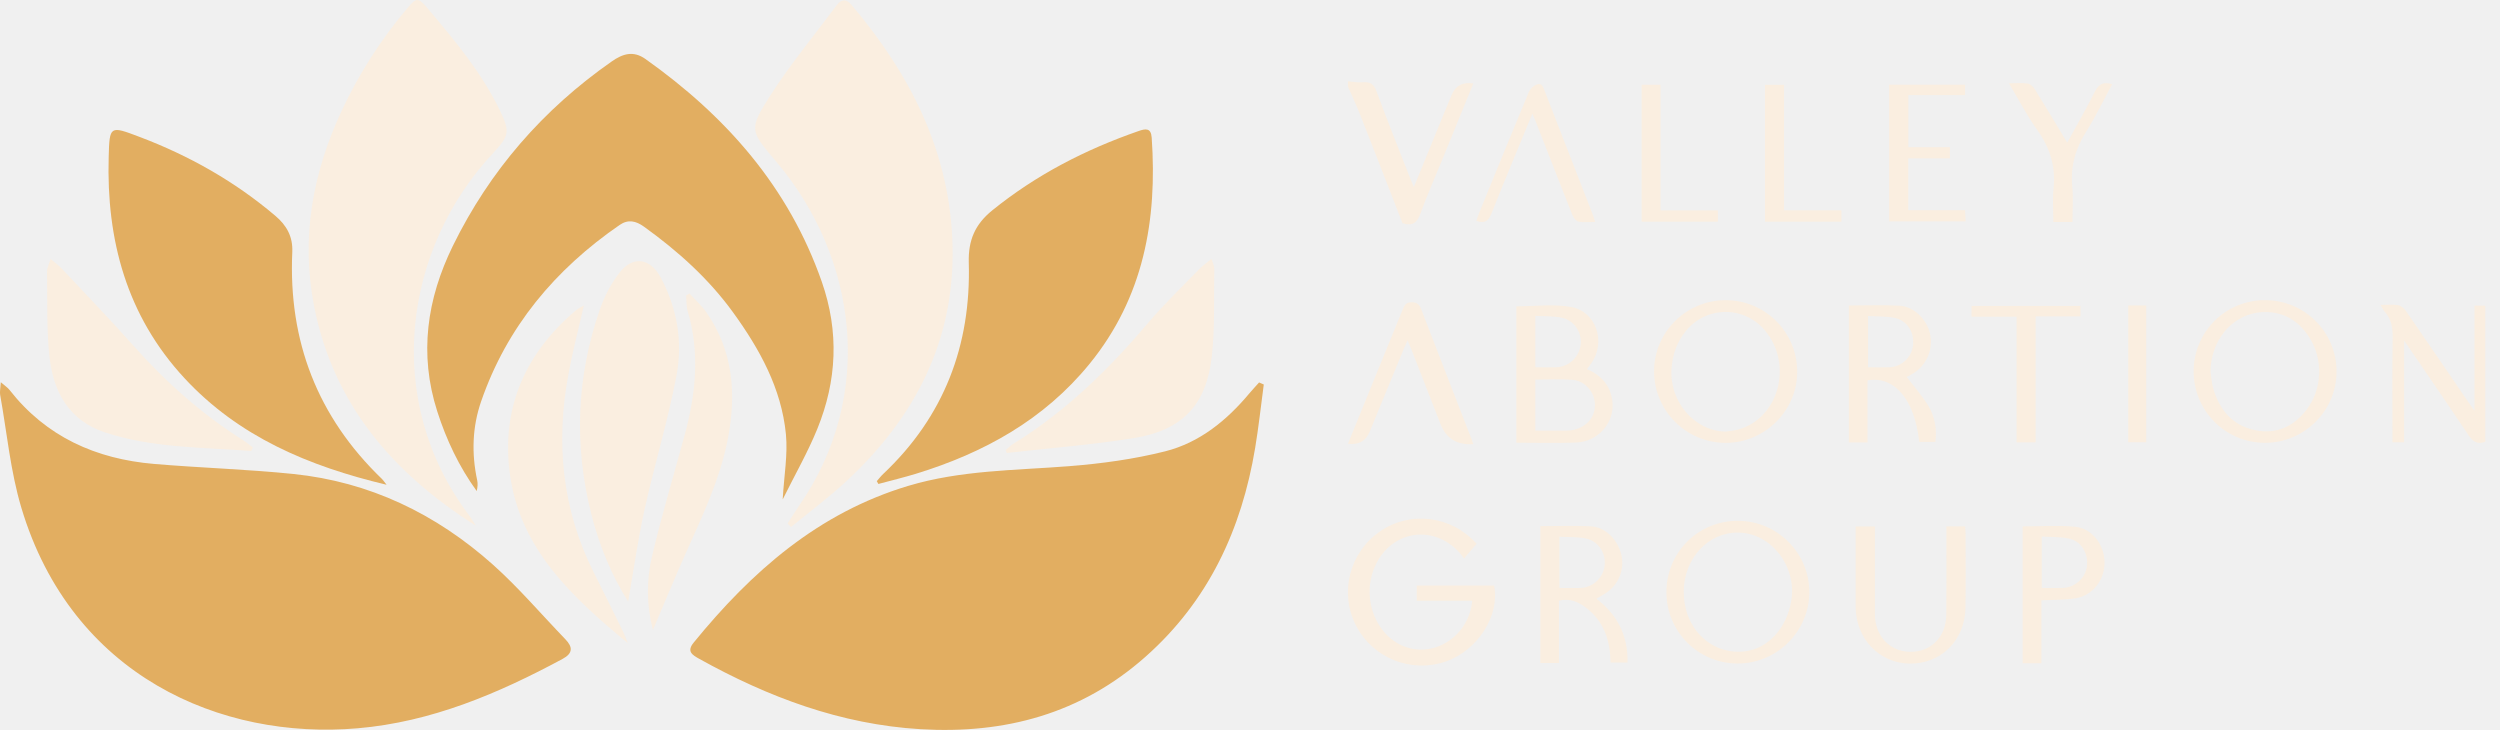
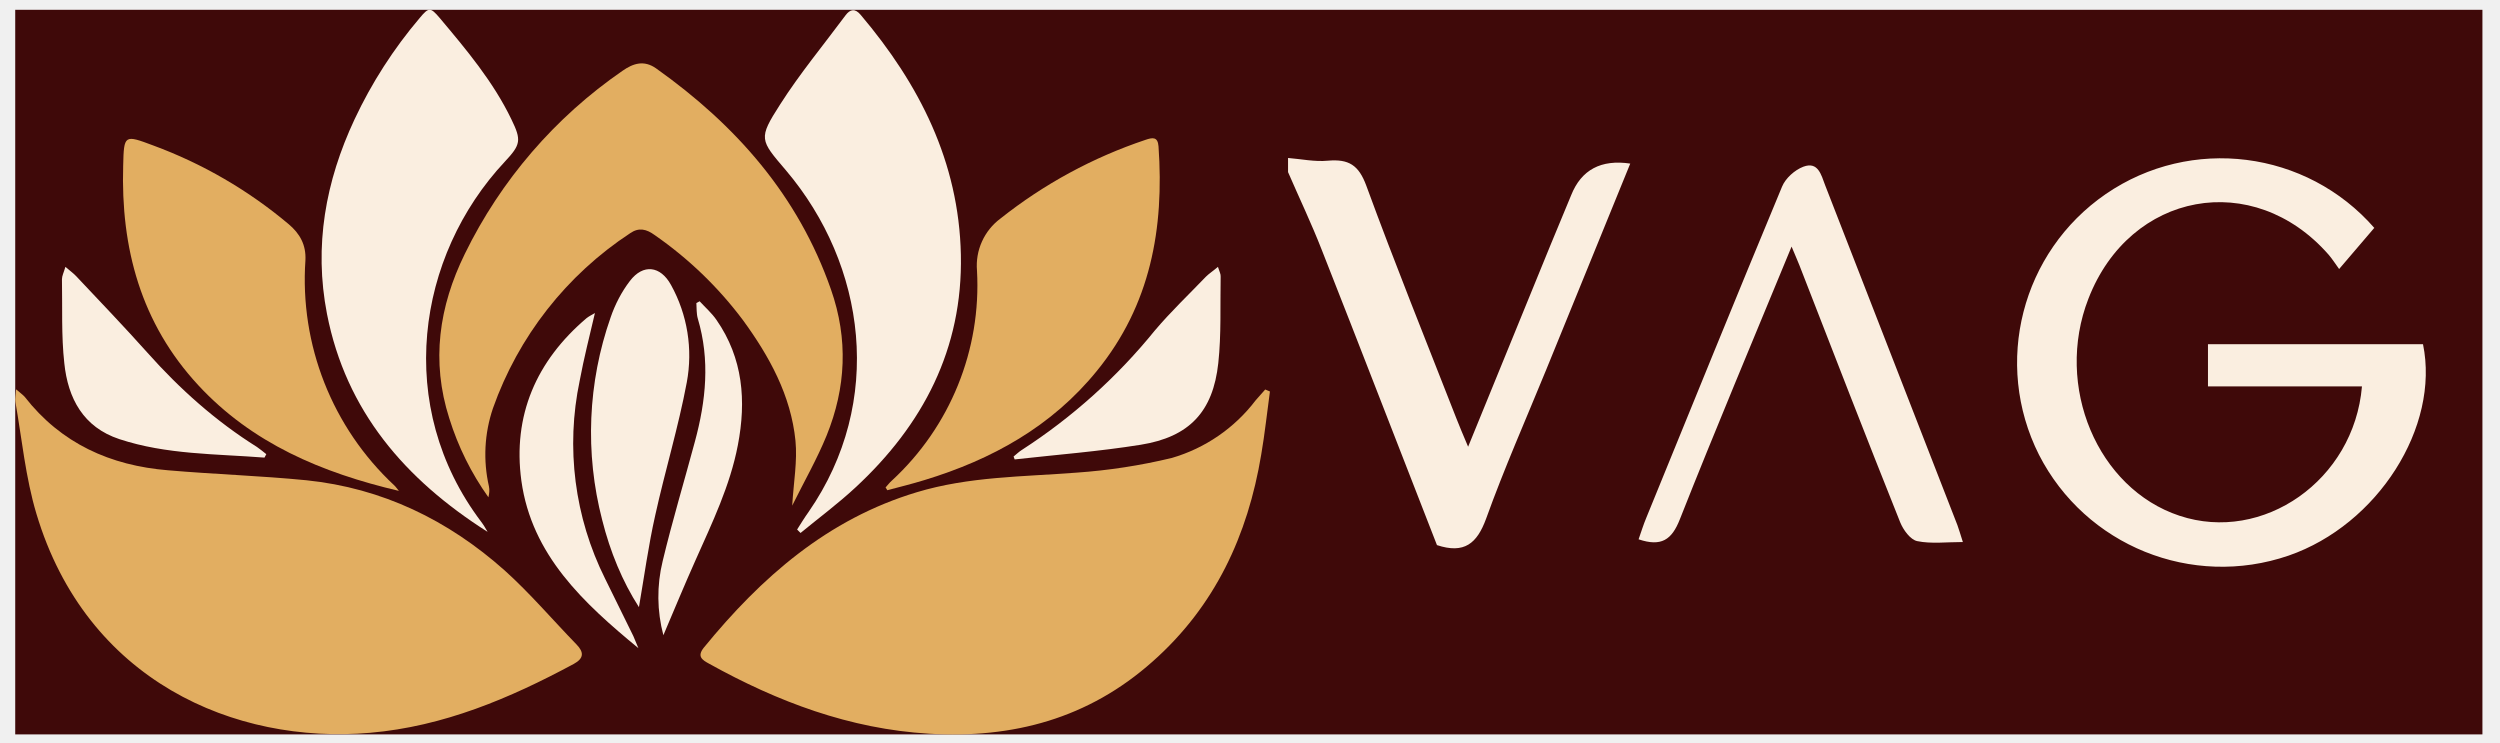
- <svg xmlns="http://www.w3.org/2000/svg" width="137" height="40" fill="none" viewBox="0 0 137 40">
+ <svg xmlns="http://www.w3.org/2000/svg" width="138" height="41" fill="none" viewBox="0 0 138 41">
  <g clip-path="url(#a)">
-     <path fill="#E2AE61" d="M69.255 21.07c-.156 1.158-.28 2.322-.472 3.475-.742 4.464-2.555 8.379-5.999 11.435-3.53 3.134-7.713 4.257-12.346 3.98-4.368-.263-8.347-1.757-12.13-3.862-.385-.214-.686-.408-.294-.885 3.17-3.887 6.822-7.107 11.76-8.588 2.878-.863 5.853-.846 8.807-1.078 1.767-.139 3.547-.381 5.264-.813 1.886-.474 3.376-1.688 4.62-3.177.172-.204.356-.399.533-.598.086.038.172.073.257.111ZM.048 20.949c.232.202.374.29.47.414 2.012 2.574 4.736 3.788 7.917 4.06 2.54.217 5.095.29 7.633.55 4.191.43 7.832 2.191 10.947 4.972 1.412 1.262 2.649 2.72 3.967 4.086.416.431.416.772-.157 1.08-3.53 1.898-7.18 3.452-11.23 3.8-7.478.644-15.666-2.861-18.426-12.09C.571 25.822.379 23.7.008 21.635c-.03-.166.017-.346.037-.689l.003.003ZM42.892 27.357c.075-1.298.285-2.448.176-3.566-.245-2.506-1.439-4.66-2.89-6.665-1.346-1.858-3.033-3.37-4.889-4.705-.439-.315-.863-.418-1.338-.09-3.532 2.435-6.173 5.58-7.584 9.663-.485 1.398-.533 2.859-.218 4.318.04.186.026.386-.025.598-.97-1.34-1.661-2.804-2.161-4.361-1.012-3.15-.57-6.168.858-9.083 2.02-4.12 4.941-7.472 8.704-10.1.6-.42 1.181-.605 1.845-.133 4.413 3.13 7.85 7.016 9.665 12.21.957 2.74.828 5.418-.245 8.057-.525 1.292-1.227 2.514-1.896 3.864l-.002-.008Z" />
-     <path fill="#FAEEE0" d="M43.162 28.686c.21-.325.411-.658.633-.979 4.204-6.07 3.172-13.615-1.25-18.839-1.441-1.703-1.534-1.749-.328-3.642 1.094-1.71 2.401-3.283 3.616-4.916.26-.348.523-.409.838-.035 3.24 3.833 5.421 8.116 5.53 13.244.11 5.206-2.091 9.396-5.83 12.86-.96.889-2.015 1.674-3.025 2.504-.06-.066-.124-.131-.184-.194v-.003ZM26.069 28.805c-4.535-2.872-7.802-6.65-8.855-12.02-.737-3.755-.08-7.314 1.52-10.738A25.127 25.127 0 0 1 22.322.449c.507-.6.596-.595 1.106.005 1.484 1.752 2.959 3.51 3.966 5.598.556 1.15.52 1.385-.363 2.329-4.89 5.216-6.113 13.53-1.313 19.874.131.174.237.368.356.553l-.005-.003Z" />
-     <path fill="#E2AE61" d="M48.05 26.365c.116-.132.222-.273.348-.391 3.338-3.145 4.82-7.057 4.691-11.58-.035-1.23.344-2.104 1.293-2.871 2.406-1.946 5.1-3.329 8.006-4.34.381-.134.687-.19.725.358.315 4.525-.447 8.76-3.396 12.386-2.497 3.071-5.8 4.893-9.526 6.036-.68.207-1.369.374-2.055.558l-.091-.159.005.003ZM21.19 26.566c-4.299-1.022-8.117-2.647-11.076-5.837-3.173-3.422-4.29-7.576-4.158-12.139.048-1.703.06-1.706 1.669-1.097 2.73 1.03 5.236 2.443 7.466 4.335.626.53.964 1.149.926 1.986-.22 4.874 1.381 9.033 4.911 12.43.066.063.114.14.26.325l.003-.003Z" />
-     <path fill="#FAEEE0" d="M34.423 32.964c-.894-1.408-1.58-3.049-2.022-4.798-.952-3.777-.808-7.515.467-11.195.245-.709.606-1.41 1.06-2.006.735-.961 1.692-.84 2.268.222.911 1.689 1.227 3.533.878 5.38-.464 2.466-1.204 4.879-1.747 7.332-.373 1.683-.61 3.394-.904 5.065ZM13.765 24.714c-2.689-.207-5.415-.159-8.018-1.02-1.987-.655-2.838-2.253-3.04-4.181-.162-1.535-.104-3.094-.13-4.644-.002-.184.102-.37.19-.681.27.23.455.356.604.517 1.315 1.403 2.65 2.789 3.928 4.225 1.783 2.006 3.762 3.77 6.037 5.201.182.116.348.258.52.389l-.09.194ZM66.395 14.185c.08.283.151.412.149.54-.03 1.593.038 3.195-.134 4.773-.29 2.687-1.608 4.083-4.285 4.512-2.302.368-4.635.55-6.955.813l-.056-.167c.147-.119.283-.255.442-.353 2.85-1.76 5.204-4.063 7.357-6.602.881-1.04 1.871-1.986 2.82-2.968.17-.174.376-.313.662-.548Z" />
-     <path fill="#FAEEE0" d="M34.403 35.243c-3.022-2.494-5.893-5.133-6.458-9.244-.495-3.607.82-6.62 3.602-8.982.12-.101.268-.167.45-.28-.293 1.284-.611 2.498-.84 3.732-.713 3.788-.36 7.45 1.395 10.93.53 1.053 1.048 2.108 1.568 3.165.109.22.19.452.283.679ZM35.782 34.523a8.27 8.27 0 0 1-.04-4.085c.525-2.221 1.184-4.412 1.782-6.617.608-2.244.838-4.498.159-6.776-.08-.27-.058-.568-.083-.856.06-.035.12-.073.181-.108.313.345.67.66.932 1.04 1.47 2.114 1.646 4.464 1.177 6.91-.432 2.245-1.42 4.287-2.34 6.354-.6 1.347-1.162 2.713-1.768 4.136v.002ZM80.915 29.8c-.227.264-.434.51-.69.81-.078-.107-.133-.2-.204-.28-1.487-1.691-3.923-1.247-4.739.865-.666 1.724.182 3.743 1.795 4.275 1.646.545 3.439-.697 3.598-2.549h-3.037v-.835h4.236c.339 1.628-.89 3.558-2.648 4.166a4.053 4.053 0 0 1-4.926-1.988c-.912-1.787-.349-3.988 1.318-5.138 1.661-1.146 3.903-.879 5.297.67v.003ZM91.32 32.45a3.887 3.887 0 0 1 3.93-3.908c2.147.006 3.901 1.762 3.901 3.905 0 2.155-1.78 3.924-3.946 3.914a3.904 3.904 0 0 1-3.885-3.912Zm.951-.031c-.012 1.98 1.447 3.445 3.273 3.283 1.313-.116 2.38-1.26 2.623-2.811.293-1.878-1.114-3.677-2.899-3.705-1.656-.028-2.989 1.41-3 3.233h.003ZM84.41 28.833c.936 0 1.852-.035 2.766.01.775.04 1.437.684 1.654 1.484a1.963 1.963 0 0 1-.724 2.1c-.177.133-.377.234-.62.383 1.147.881 1.736 2.024 1.703 3.495h-.932c-.015-1.193-.354-2.25-1.34-3-.422-.32-.882-.535-1.485-.389v3.417h-1.02v-7.5h-.003Zm1.044 3.387c.404 0 .773.01 1.142 0a1.387 1.387 0 0 0 1.343-1.272c.055-.69-.386-1.323-1.078-1.449-.45-.08-.92-.06-1.407-.086v2.807ZM106.663 28.846h1.022c.011.126.028.25.028.373 0 1.368.018 2.736-.007 4.1-.031 1.78-1.341 3.067-3.058 3.047-1.664-.02-2.954-1.373-2.959-3.11-.005-1.46 0-2.92 0-4.405h1.055v.449c0 1.448-.002 2.894 0 4.343.003 1.209.806 2.064 1.937 2.077 1.139.013 1.964-.82 1.977-2.034.015-1.431.005-2.864.005-4.295v-.545ZM111.866 36.346h-1.027v-7.498c.969 0 1.939-.073 2.891.02.926.09 1.598 1.007 1.6 1.958 0 .964-.648 1.81-1.593 1.961-.598.096-1.214.076-1.868.111v3.445l-.003.003Zm.018-4.127c.404 0 .785.013 1.167-.002.669-.025 1.234-.545 1.312-1.189.086-.699-.302-1.365-.974-1.511-.485-.106-1-.081-1.502-.116v2.818h-.003ZM86.967 20.227c.803.346 1.273.906 1.386 1.719.164 1.18-.75 2.26-1.984 2.306-1.076.04-2.157.008-3.273.008v-7.473c.988 0 2.015-.138 2.99.033 1.376.245 1.926 1.893 1.141 3.054-.07.103-.149.204-.258.35l-.002.003Zm-2.835 3.37h1.61c.114 0 .228 0 .339-.013.798-.109 1.333-.677 1.323-1.401-.008-.686-.538-1.317-1.245-1.37-.666-.05-1.338-.01-2.025-.01v2.796l-.002-.003Zm.002-3.468c.394 0 .76.01 1.126 0a1.4 1.4 0 0 0 1.361-1.252c.076-.664-.361-1.33-1.045-1.469-.46-.093-.944-.07-1.442-.1v2.823-.002ZM94.569 16.45a3.918 3.918 0 0 1 3.918 3.886c.02 2.15-1.762 3.934-3.926 3.934a3.931 3.931 0 0 1-3.918-3.894c-.018-2.158 1.752-3.927 3.926-3.927Zm-.005 7.202c.237-.038.48-.053.71-.119 2.204-.62 2.996-3.558 1.461-5.403a2.794 2.794 0 0 0-4.337-.005c-.503.6-.743 1.302-.798 2.077-.129 1.807 1.267 3.424 2.964 3.45ZM128.043 20.356c0 2.163-1.773 3.922-3.944 3.911a3.912 3.912 0 0 1-3.888-3.914 3.897 3.897 0 0 1 3.939-3.904 3.91 3.91 0 0 1 3.893 3.907Zm-6.908.015c.048.3.063.608.146.898.336 1.184 1.053 2.04 2.285 2.302 1.139.242 2.096-.172 2.811-1.088.906-1.166.954-2.826.133-4.058-.487-.732-1.154-1.211-2.042-1.307-1.823-.197-3.303 1.27-3.333 3.253ZM105.173 24.215c-.245-2.307-1.356-3.634-2.833-3.37v3.402h-1.022v-7.505c.939 0 1.858-.038 2.77.01.785.04 1.494.737 1.676 1.527a2.036 2.036 0 0 1-.904 2.173c-.134.083-.278.154-.371.207.401.53.848 1.027 1.187 1.587.351.583.474 1.252.383 1.971h-.888l.002-.002Zm-2.805-6.898v2.812c.409 0 .793.012 1.174-.003a1.358 1.358 0 0 0 1.293-1.204c.076-.739-.331-1.37-1.04-1.509-.45-.085-.919-.065-1.427-.096ZM135.602 22.519v-5.772h.591v7.465c-.432.157-.682-.005-.921-.366-1.134-1.698-2.293-3.377-3.525-5.183v5.577h-.641v-.525c0-1.736-.016-3.475.01-5.211.007-.538-.063-1.015-.435-1.424-.08-.088-.128-.207-.229-.37.366 0 .674-.036.967.014.156.028.328.175.424.313 1.133 1.64 2.254 3.289 3.378 4.937.096.141.199.28.384.54l-.003.005ZM80.733 24.34c-.885.056-1.481-.307-1.788-1.09-.532-1.36-1.06-2.718-1.593-4.078-.055-.144-.118-.285-.217-.52-.088.2-.146.318-.197.442l-1.888 4.58c-.207.502-.601.716-1.182.644.553-1.358 1.101-2.708 1.651-4.056.45-1.097.902-2.195 1.346-3.295.096-.238.182-.407.505-.402.303.005.414.127.513.384.909 2.365 1.83 4.724 2.747 7.086.032.089.063.177.106.303l-.003.003ZM111.551 24.242h-1.043v-6.89h-2.469v-.587h5.971v.572h-2.459v6.905ZM117.613 24.237h-.987V16.74h.987v7.497ZM73.866 4.454c.267.023.54.081.803.056.414-.04.616.088.767.502.573 1.567 1.2 3.114 1.808 4.669.063.161.131.32.235.573.573-1.403 1.11-2.718 1.648-4.03.14-.341.283-.682.425-1.023.207-.506.602-.716 1.186-.628L79.05 8.712c-.406.997-.843 1.98-1.21 2.99-.178.495-.431.71-.984.53-.76-1.953-1.53-3.944-2.313-5.93-.207-.525-.449-1.038-.676-1.557v-.29ZM103.52 4.639h4.165v.573h-3.108v2.854h2.275v.616h-2.277v2.836h3.11l.033.616h-4.196V4.639h-.002ZM83.975 6.229c-.775 1.88-1.53 3.669-2.244 5.473-.167.42-.374.558-.829.404.053-.149.096-.298.157-.441.904-2.214 1.805-4.43 2.727-6.638a.819.819 0 0 1 .429-.398c.298-.112.358.164.44.373.883 2.274 1.77 4.548 2.653 6.821.035.089.058.182.108.339-.328 0-.63.04-.916-.018-.136-.028-.28-.227-.341-.379-.682-1.716-1.35-3.437-2.022-5.155-.04-.104-.086-.205-.162-.381ZM113.576 12.164h-1.053c0-.613-.053-1.224.01-1.82.131-1.21-.192-2.253-.904-3.24-.558-.775-.997-1.638-1.537-2.539.401 0 .722-.03 1.027.013.139.02.298.164.379.295.593.954 1.166 1.918 1.787 2.945.528-.969 1.048-1.865 1.51-2.79.21-.422.472-.564.952-.412-.47.865-.891 1.751-1.411 2.576-.599.947-.886 1.931-.775 3.051.06.621.01 1.252.01 1.924l.005-.003ZM96.72 12.147v-7.5h1.046v6.881h3.143v.619h-4.191.002ZM90.997 11.53h3.143v.616h-4.179V4.644h1.036v6.887Z" />
+     <path fill="#3F0909" d="M.84.54h136.19v40H.84z" />
+     <path fill="#E2AE61" d="M70.1 21.61c-.16 1.16-.28 2.32-.48 3.48-.74 4.46-2.55 8.38-6 11.43-3.53 3.14-7.7 4.26-12.34 3.98-4.37-.26-8.35-1.76-12.13-3.86-.39-.21-.69-.4-.3-.89 3.17-3.88 6.83-7.1 11.76-8.58 2.88-.87 5.86-.85 8.81-1.08a31.9 31.9 0 0 0 5.26-.81 8.96 8.96 0 0 0 4.63-3.18l.53-.6.26.11ZM.89 21.49c.23.2.37.3.47.41 2.01 2.58 4.73 3.8 7.92 4.06 2.54.22 5.09.3 7.63.55 4.19.43 7.83 2.2 10.95 4.98 1.4 1.26 2.64 2.72 3.96 4.08.42.43.42.77-.15 1.08-3.53 1.9-7.19 3.45-11.24 3.8-7.47.65-15.66-2.86-18.42-12.09-.6-2-.8-4.12-1.16-6.18-.03-.17.02-.35.04-.7v.01ZM43.73 27.9c.08-1.3.29-2.45.18-3.57-.25-2.5-1.44-4.66-2.9-6.66a21.15 21.15 0 0 0-4.88-4.7c-.44-.32-.86-.43-1.34-.1a19.23 19.23 0 0 0-7.58 9.67 7.92 7.92 0 0 0-.22 4.31c.04.19.02.39-.03.6a15.37 15.37 0 0 1-2.16-4.36c-1.01-3.15-.57-6.17.86-9.08a26.25 26.25 0 0 1 8.7-10.1c.6-.42 1.19-.6 1.85-.14 4.41 3.13 7.85 7.02 9.66 12.21.96 2.74.83 5.42-.24 8.06-.53 1.3-1.23 2.52-1.9 3.87v-.01Z" />
+     <path fill="#FAEEE0" d="M44 29.23c.21-.33.41-.66.64-.98 4.2-6.07 3.17-13.62-1.25-18.84-1.45-1.7-1.54-1.75-.33-3.64 1.09-1.71 2.4-3.29 3.61-4.92.26-.35.53-.4.84-.03 3.24 3.83 5.42 8.11 5.53 13.24.11 5.2-2.09 9.4-5.83 12.86-.96.89-2.01 1.67-3.02 2.5l-.19-.19ZM26.9 29.35c-4.53-2.88-7.8-6.65-8.85-12.02-.73-3.76-.08-7.32 1.52-10.74a25.13 25.13 0 0 1 3.6-5.6c.5-.6.59-.6 1.1 0 1.48 1.76 2.96 3.52 3.96 5.6.56 1.15.52 1.39-.36 2.33-4.89 5.22-6.11 13.53-1.31 19.88.13.17.24.36.35.55Z" />
+     <path fill="#E2AE61" d="M48.89 26.9c.12-.13.22-.27.35-.38a14.65 14.65 0 0 0 4.69-11.58 3.24 3.24 0 0 1 1.3-2.88 26.3 26.3 0 0 1 8-4.34c.38-.13.68-.19.72.36.32 4.53-.44 8.76-3.4 12.39-2.49 3.07-5.8 4.9-9.52 6.03-.68.21-1.37.38-2.05.56l-.1-.16ZM22.03 27.1c-4.3-1.01-8.12-2.64-11.08-5.83C7.78 17.85 6.66 13.7 6.8 9.13c.04-1.7.06-1.7 1.66-1.1a25.1 25.1 0 0 1 7.47 4.34c.63.53.97 1.15.93 1.99a15.53 15.53 0 0 0 4.9 12.43c.07.06.12.14.27.32Z" />
+     <path fill="#FAEEE0" d="M35.26 33.5c-.9-1.4-1.58-3.04-2.02-4.8a19.2 19.2 0 0 1 .47-11.19c.24-.7.6-1.4 1.06-2 .73-.96 1.69-.84 2.27.22a8.04 8.04 0 0 1 .87 5.38c-.46 2.46-1.2 4.88-1.74 7.33-.38 1.68-.61 3.4-.9 5.07ZM14.6 25.26c-2.68-.21-5.41-.16-8.01-1.02-2-.66-2.84-2.26-3.04-4.19-.17-1.53-.1-3.09-.13-4.64 0-.18.1-.37.19-.68.27.23.45.36.6.52 1.32 1.4 2.65 2.79 3.93 4.22 1.78 2 3.76 3.77 6.04 5.2.18.12.34.26.52.4l-.1.19ZM67.23 14.73c.09.28.16.4.15.54-.03 1.59.04 3.2-.13 4.77-.29 2.69-1.6 4.08-4.28 4.51-2.3.37-4.64.55-6.96.81l-.06-.16c.15-.12.29-.26.45-.36a31.34 31.34 0 0 0 7.35-6.6c.88-1.04 1.87-1.98 2.82-2.97.17-.17.38-.3.66-.54Z" />
+     <path fill="#FAEEE0" d="M35.24 35.78c-3.02-2.49-5.89-5.13-6.46-9.24-.49-3.6.82-6.62 3.6-8.98.13-.1.27-.17.46-.28-.3 1.28-.61 2.5-.84 3.73a16.75 16.75 0 0 0 1.4 10.93l1.56 3.17.28.67ZM36.62 35.07a8.27 8.27 0 0 1-.04-4.1c.53-2.21 1.19-4.4 1.78-6.6.61-2.25.84-4.5.16-6.78-.08-.27-.06-.57-.08-.86l.18-.1c.31.34.67.65.93 1.03 1.47 2.12 1.65 4.47 1.18 6.91-.43 2.25-1.42 4.29-2.34 6.36-.6 1.34-1.16 2.7-1.77 4.13ZM71.1 8.72c.74.06 1.48.22 2.2.15 1.15-.1 1.7.24 2.12 1.38 1.58 4.31 3.3 8.57 4.97 12.84.17.44.36.88.65 1.57l4.53-11.09 1.16-2.8c.56-1.4 1.65-1.98 3.26-1.74l-4.64 11.38c-1.12 2.74-2.32 5.45-3.32 8.23-.5 1.36-1.2 1.95-2.71 1.45-2.1-5.37-4.21-10.85-6.36-16.3-.57-1.46-1.24-2.86-1.86-4.29v-.8.02ZM98.9 13.6c-2.13 5.17-4.21 10.1-6.17 15.06-.45 1.15-1.03 1.53-2.28 1.11.14-.4.27-.82.43-1.2 2.49-6.1 4.96-12.19 7.49-18.27.19-.46.7-.92 1.18-1.1.81-.3.98.45 1.2 1.03l7.3 18.76c.09.24.16.5.3.93-.9 0-1.74.11-2.52-.05-.38-.08-.77-.62-.94-1.04-1.89-4.72-3.72-9.45-5.56-14.18-.11-.29-.24-.56-.44-1.05ZM131.06 12.58l-1.94 2.27c-.22-.3-.38-.56-.58-.79-4.15-4.74-10.97-3.49-13.26 2.43-1.88 4.83.5 10.48 5.03 11.98 4.6 1.53 9.63-1.95 10.07-7.14h-8.5V19h11.87c.94 4.56-2.5 9.97-7.42 11.67a11.34 11.34 0 0 1-13.78-5.57 11.3 11.3 0 0 1 3.69-14.39 11.24 11.24 0 0 1 14.83 1.88h-.01Z" />
  </g>
  <defs>
    <clipPath id="a">
-       <path fill="#fff" d="M0 0h136.19v40H0z" />
+       <path fill="#fff" d="M.84.54h136.19v40H.84z" />
    </clipPath>
  </defs>
</svg>
